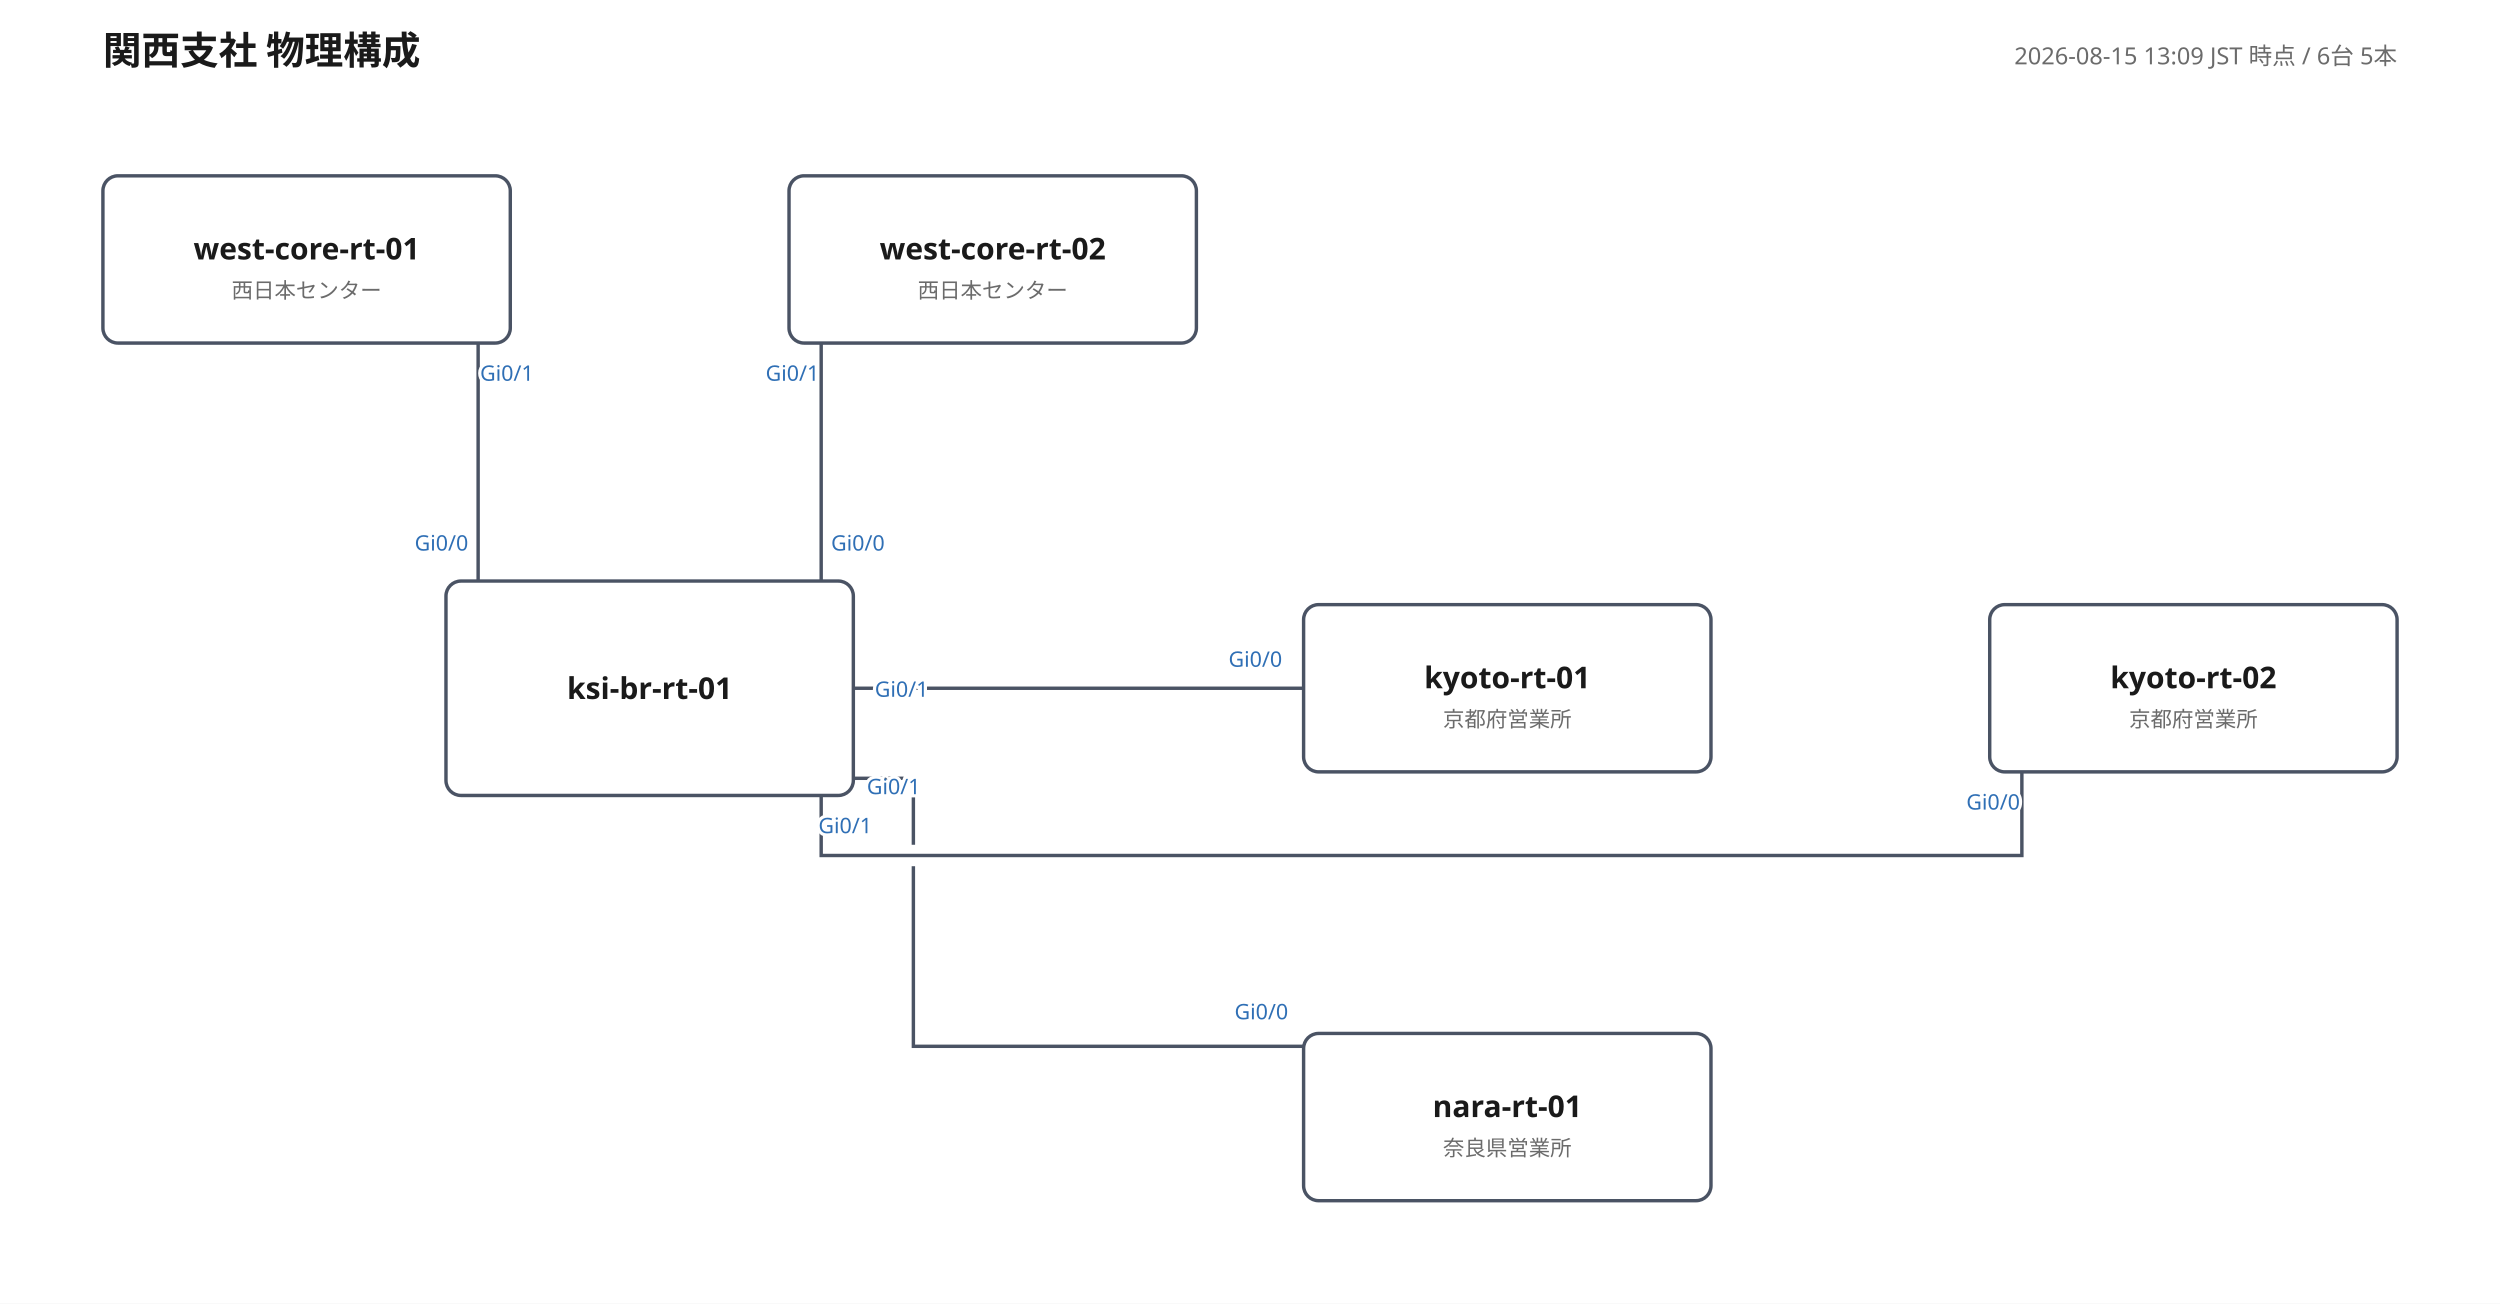
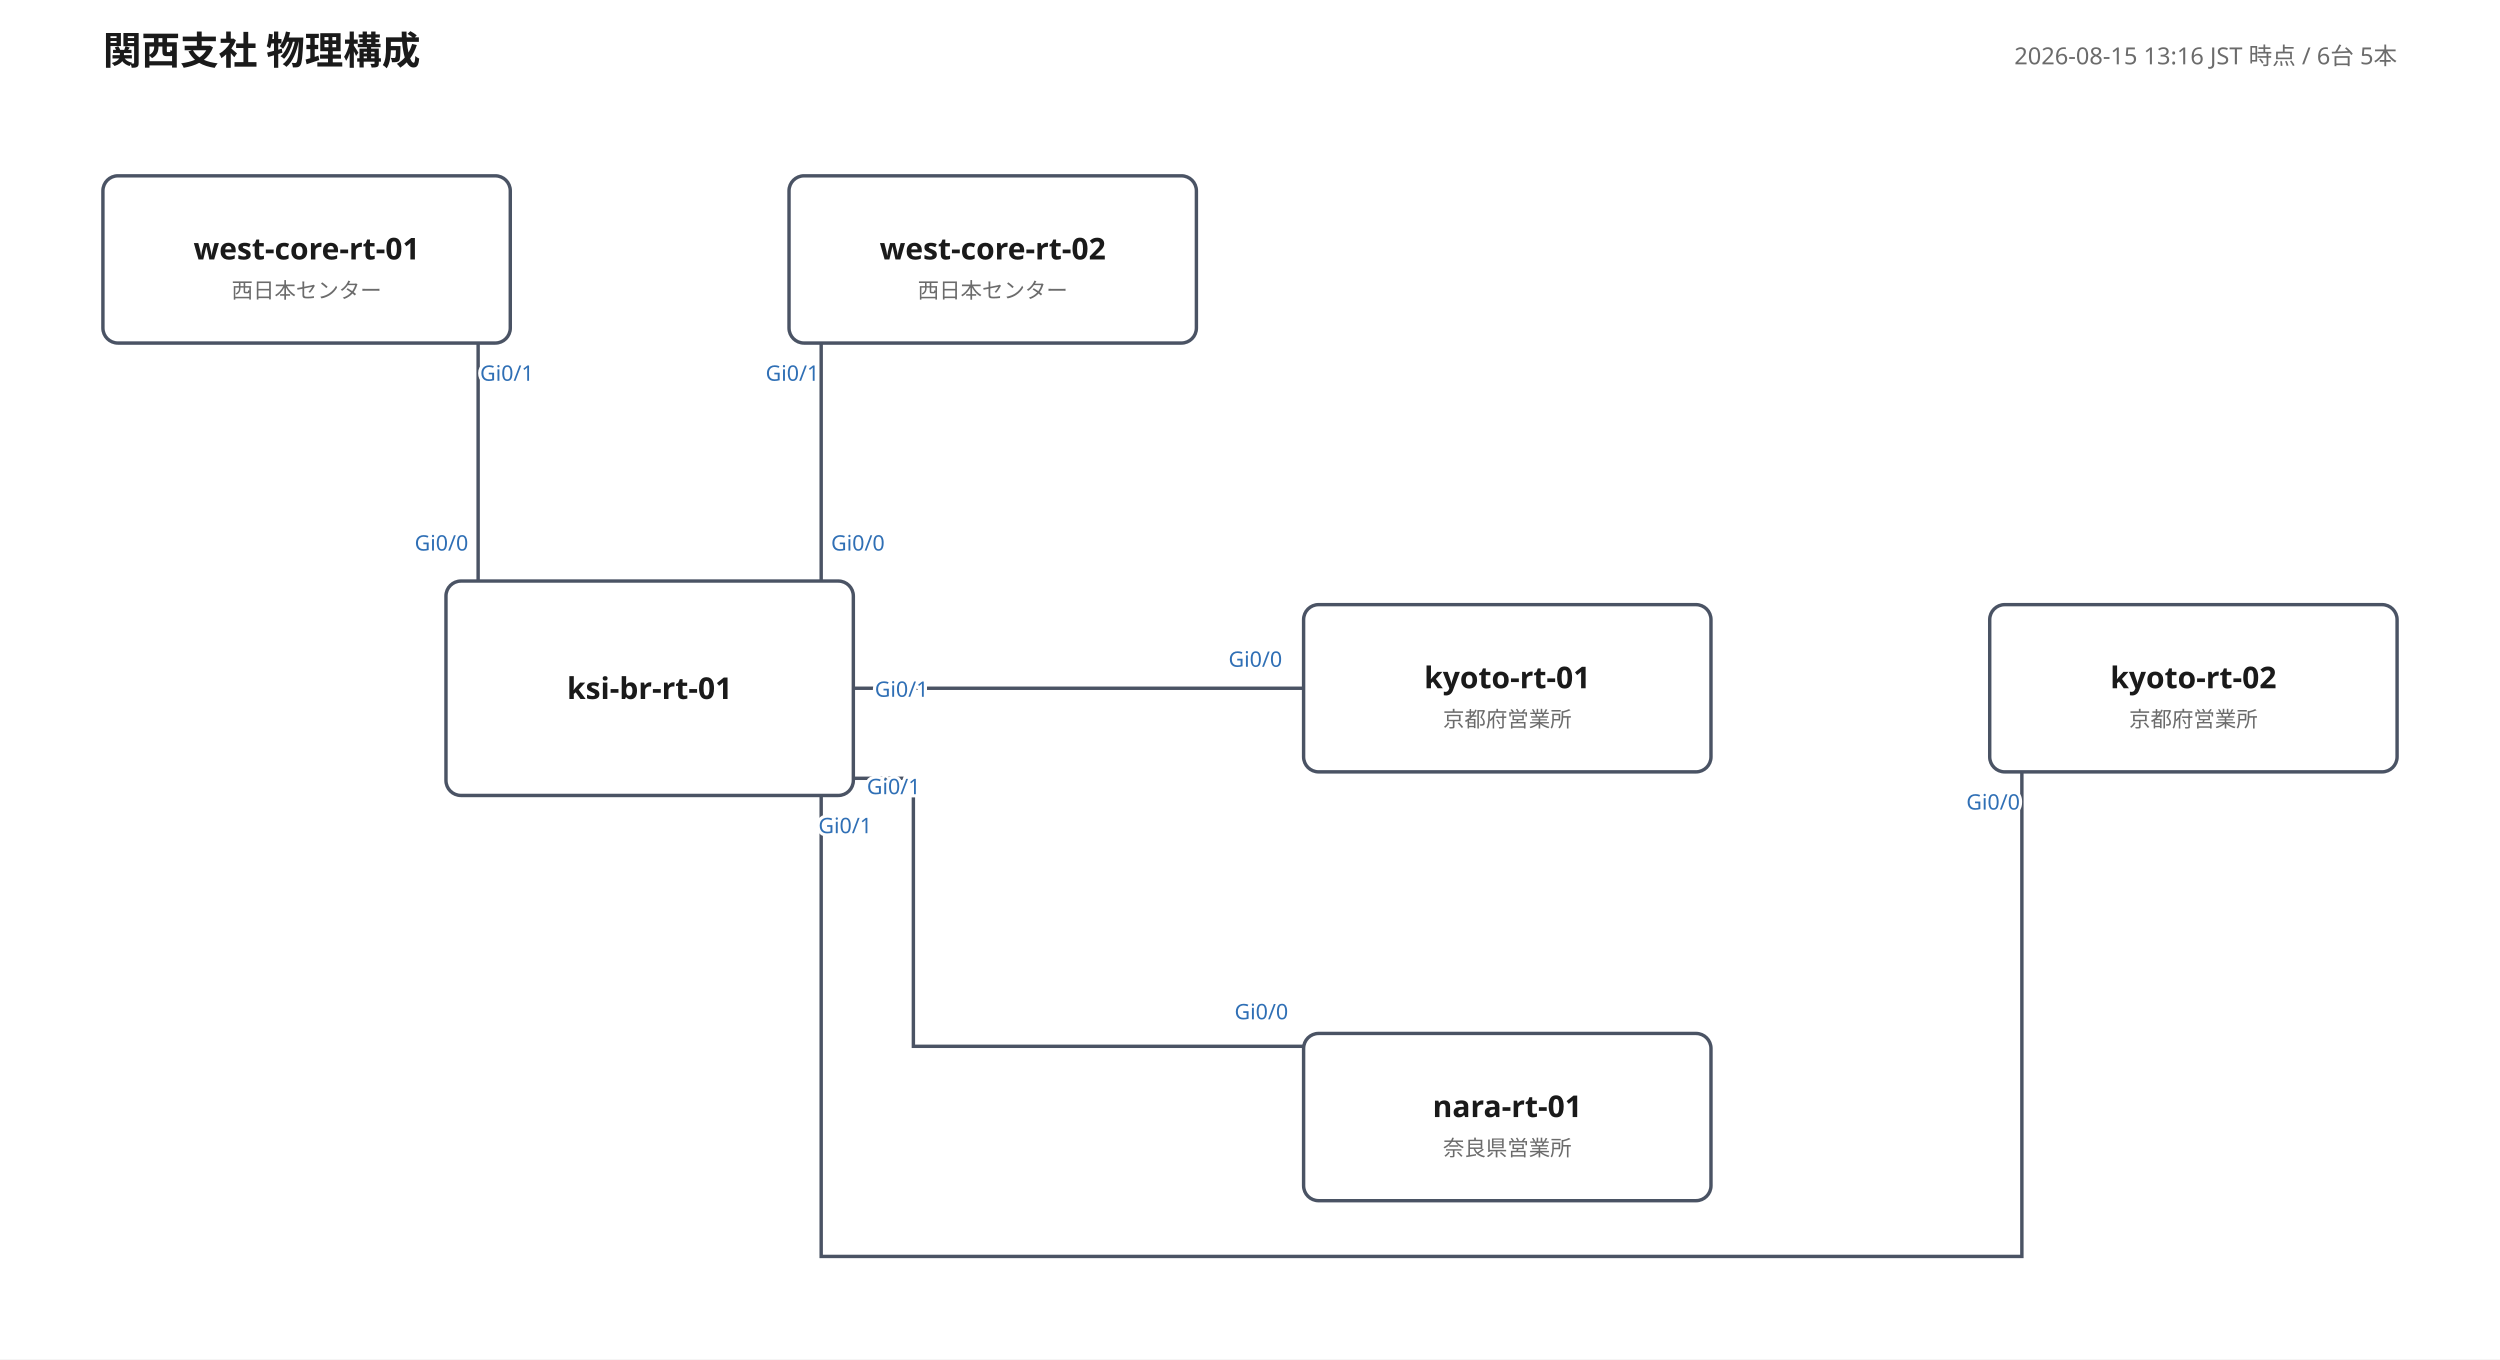
- <svg xmlns="http://www.w3.org/2000/svg" width="1166" height="608" viewBox="0 0 1166 608" font-family="'Yu Gothic', 'Hiragino Kaku Gothic ProN', Meiryo, 'Noto Sans JP', sans-serif">
+ <svg xmlns="http://www.w3.org/2000/svg" width="1166" height="634" viewBox="0 0 1166 634" font-family="'Yu Gothic', 'Hiragino Kaku Gothic ProN', Meiryo, 'Noto Sans JP', sans-serif">
  <rect width="100%" height="100%" fill="#ffffff" />
  <text x="48" y="30" font-size="18" font-weight="700" fill="#1a1a1a">関西支社 物理構成</text>
-   <text x="1118" y="30" font-size="11" fill="#6b6b6b" text-anchor="end">2026-08-15 13:09 JST 時点 / 6台 5本</text>
+   <text x="1118" y="30" font-size="11" fill="#6b6b6b" text-anchor="end">2026-08-15 13:16 JST 時点 / 6台 5本</text>
  <polyline points="223,271 223,160" fill="none" stroke="#4a5364" stroke-width="1.6" />
  <text class="port-label" x="218.4" y="256.8" font-size="10" fill="#2f6fb5" text-anchor="end" paint-order="stroke" stroke="#ffffff" stroke-width="3">Gi0/0</text>
  <text class="port-label" x="223.9" y="177.6" font-size="10" fill="#2f6fb5" text-anchor="start" paint-order="stroke" stroke="#ffffff" stroke-width="3">Gi0/1</text>
  <polyline points="383,271 383,160" fill="none" stroke="#4a5364" stroke-width="1.6" />
  <text class="port-label" x="387.6" y="256.8" font-size="10" fill="#2f6fb5" text-anchor="start" paint-order="stroke" stroke="#ffffff" stroke-width="3">Gi0/0</text>
  <text class="port-label" x="382.1" y="177.6" font-size="10" fill="#2f6fb5" text-anchor="end" paint-order="stroke" stroke="#ffffff" stroke-width="3">Gi0/1</text>
  <polyline points="608,321 398,321" fill="none" stroke="#4a5364" stroke-width="1.6" />
  <text class="port-label" x="598.0" y="311.0" font-size="10" fill="#2f6fb5" text-anchor="end" paint-order="stroke" stroke="#ffffff" stroke-width="3">Gi0/0</text>
  <text class="port-label" x="408.0" y="325.0" font-size="10" fill="#2f6fb5" text-anchor="start" paint-order="stroke" stroke="#ffffff" stroke-width="3">Gi0/1</text>
-   <polyline points="943,360 943,399 383,399 383,371" fill="none" stroke="#4a5364" stroke-width="1.6" />
+   <polyline points="943,360 943,586 383,586 383,371" fill="none" stroke="#4a5364" stroke-width="1.6" />
  <text class="port-label" x="942.1" y="377.6" font-size="10" fill="#2f6fb5" text-anchor="end" paint-order="stroke" stroke="#ffffff" stroke-width="3">Gi0/0</text>
  <text class="port-label" x="381.7" y="388.6" font-size="10" fill="#2f6fb5" text-anchor="start" paint-order="stroke" stroke="#ffffff" stroke-width="3">Gi0/1</text>
-   <polyline points="608,488 426,488 426,404" fill="none" stroke="#4a5364" stroke-width="1.6" />
-   <polyline points="426,394 426,363 398,363" fill="none" stroke="#4a5364" stroke-width="1.6" />
+   <polyline points="608,488 426,488 426,363 398,363" fill="none" stroke="#4a5364" stroke-width="1.6" />
  <text class="port-label" x="600.8" y="475.4" font-size="10" fill="#2f6fb5" text-anchor="end" paint-order="stroke" stroke="#ffffff" stroke-width="3">Gi0/0</text>
  <text class="port-label" x="404.3" y="370.4" font-size="10" fill="#2f6fb5" text-anchor="start" paint-order="stroke" stroke="#ffffff" stroke-width="3">Gi0/1</text>
  <g>
    <rect x="48" y="82" width="190" height="78" rx="7" fill="#ffffff" stroke="#4a5364" stroke-width="1.6" />
    <text x="143" y="121" font-size="14" font-weight="700" fill="#1a1a1a" text-anchor="middle">west-core-rt-01</text>
    <text x="143" y="139" font-size="10" fill="#6b6b6b" text-anchor="middle">西日本センター</text>
  </g>
  <g>
    <rect x="368" y="82" width="190" height="78" rx="7" fill="#ffffff" stroke="#4a5364" stroke-width="1.6" />
    <text x="463" y="121" font-size="14" font-weight="700" fill="#1a1a1a" text-anchor="middle">west-core-rt-02</text>
    <text x="463" y="139" font-size="10" fill="#6b6b6b" text-anchor="middle">西日本センター</text>
  </g>
  <g>
    <rect x="208" y="271" width="190" height="100" rx="7" fill="#ffffff" stroke="#4a5364" stroke-width="1.6" />
    <text x="303" y="326" font-size="14" font-weight="700" fill="#1a1a1a" text-anchor="middle">ksi-br-rt-01</text>
  </g>
  <g>
    <rect x="608" y="282" width="190" height="78" rx="7" fill="#ffffff" stroke="#4a5364" stroke-width="1.6" />
    <text x="703" y="321" font-size="14" font-weight="700" fill="#1a1a1a" text-anchor="middle">kyoto-rt-01</text>
    <text x="703" y="339" font-size="10" fill="#6b6b6b" text-anchor="middle">京都府営業所</text>
  </g>
  <g>
    <rect x="928" y="282" width="190" height="78" rx="7" fill="#ffffff" stroke="#4a5364" stroke-width="1.6" />
    <text x="1023" y="321" font-size="14" font-weight="700" fill="#1a1a1a" text-anchor="middle">kyoto-rt-02</text>
    <text x="1023" y="339" font-size="10" fill="#6b6b6b" text-anchor="middle">京都府営業所</text>
  </g>
  <g>
    <rect x="608" y="482" width="190" height="78" rx="7" fill="#ffffff" stroke="#4a5364" stroke-width="1.6" />
    <text x="703" y="521" font-size="14" font-weight="700" fill="#1a1a1a" text-anchor="middle">nara-rt-01</text>
    <text x="703" y="539" font-size="10" fill="#6b6b6b" text-anchor="middle">奈良県営業所</text>
  </g>
</svg>
